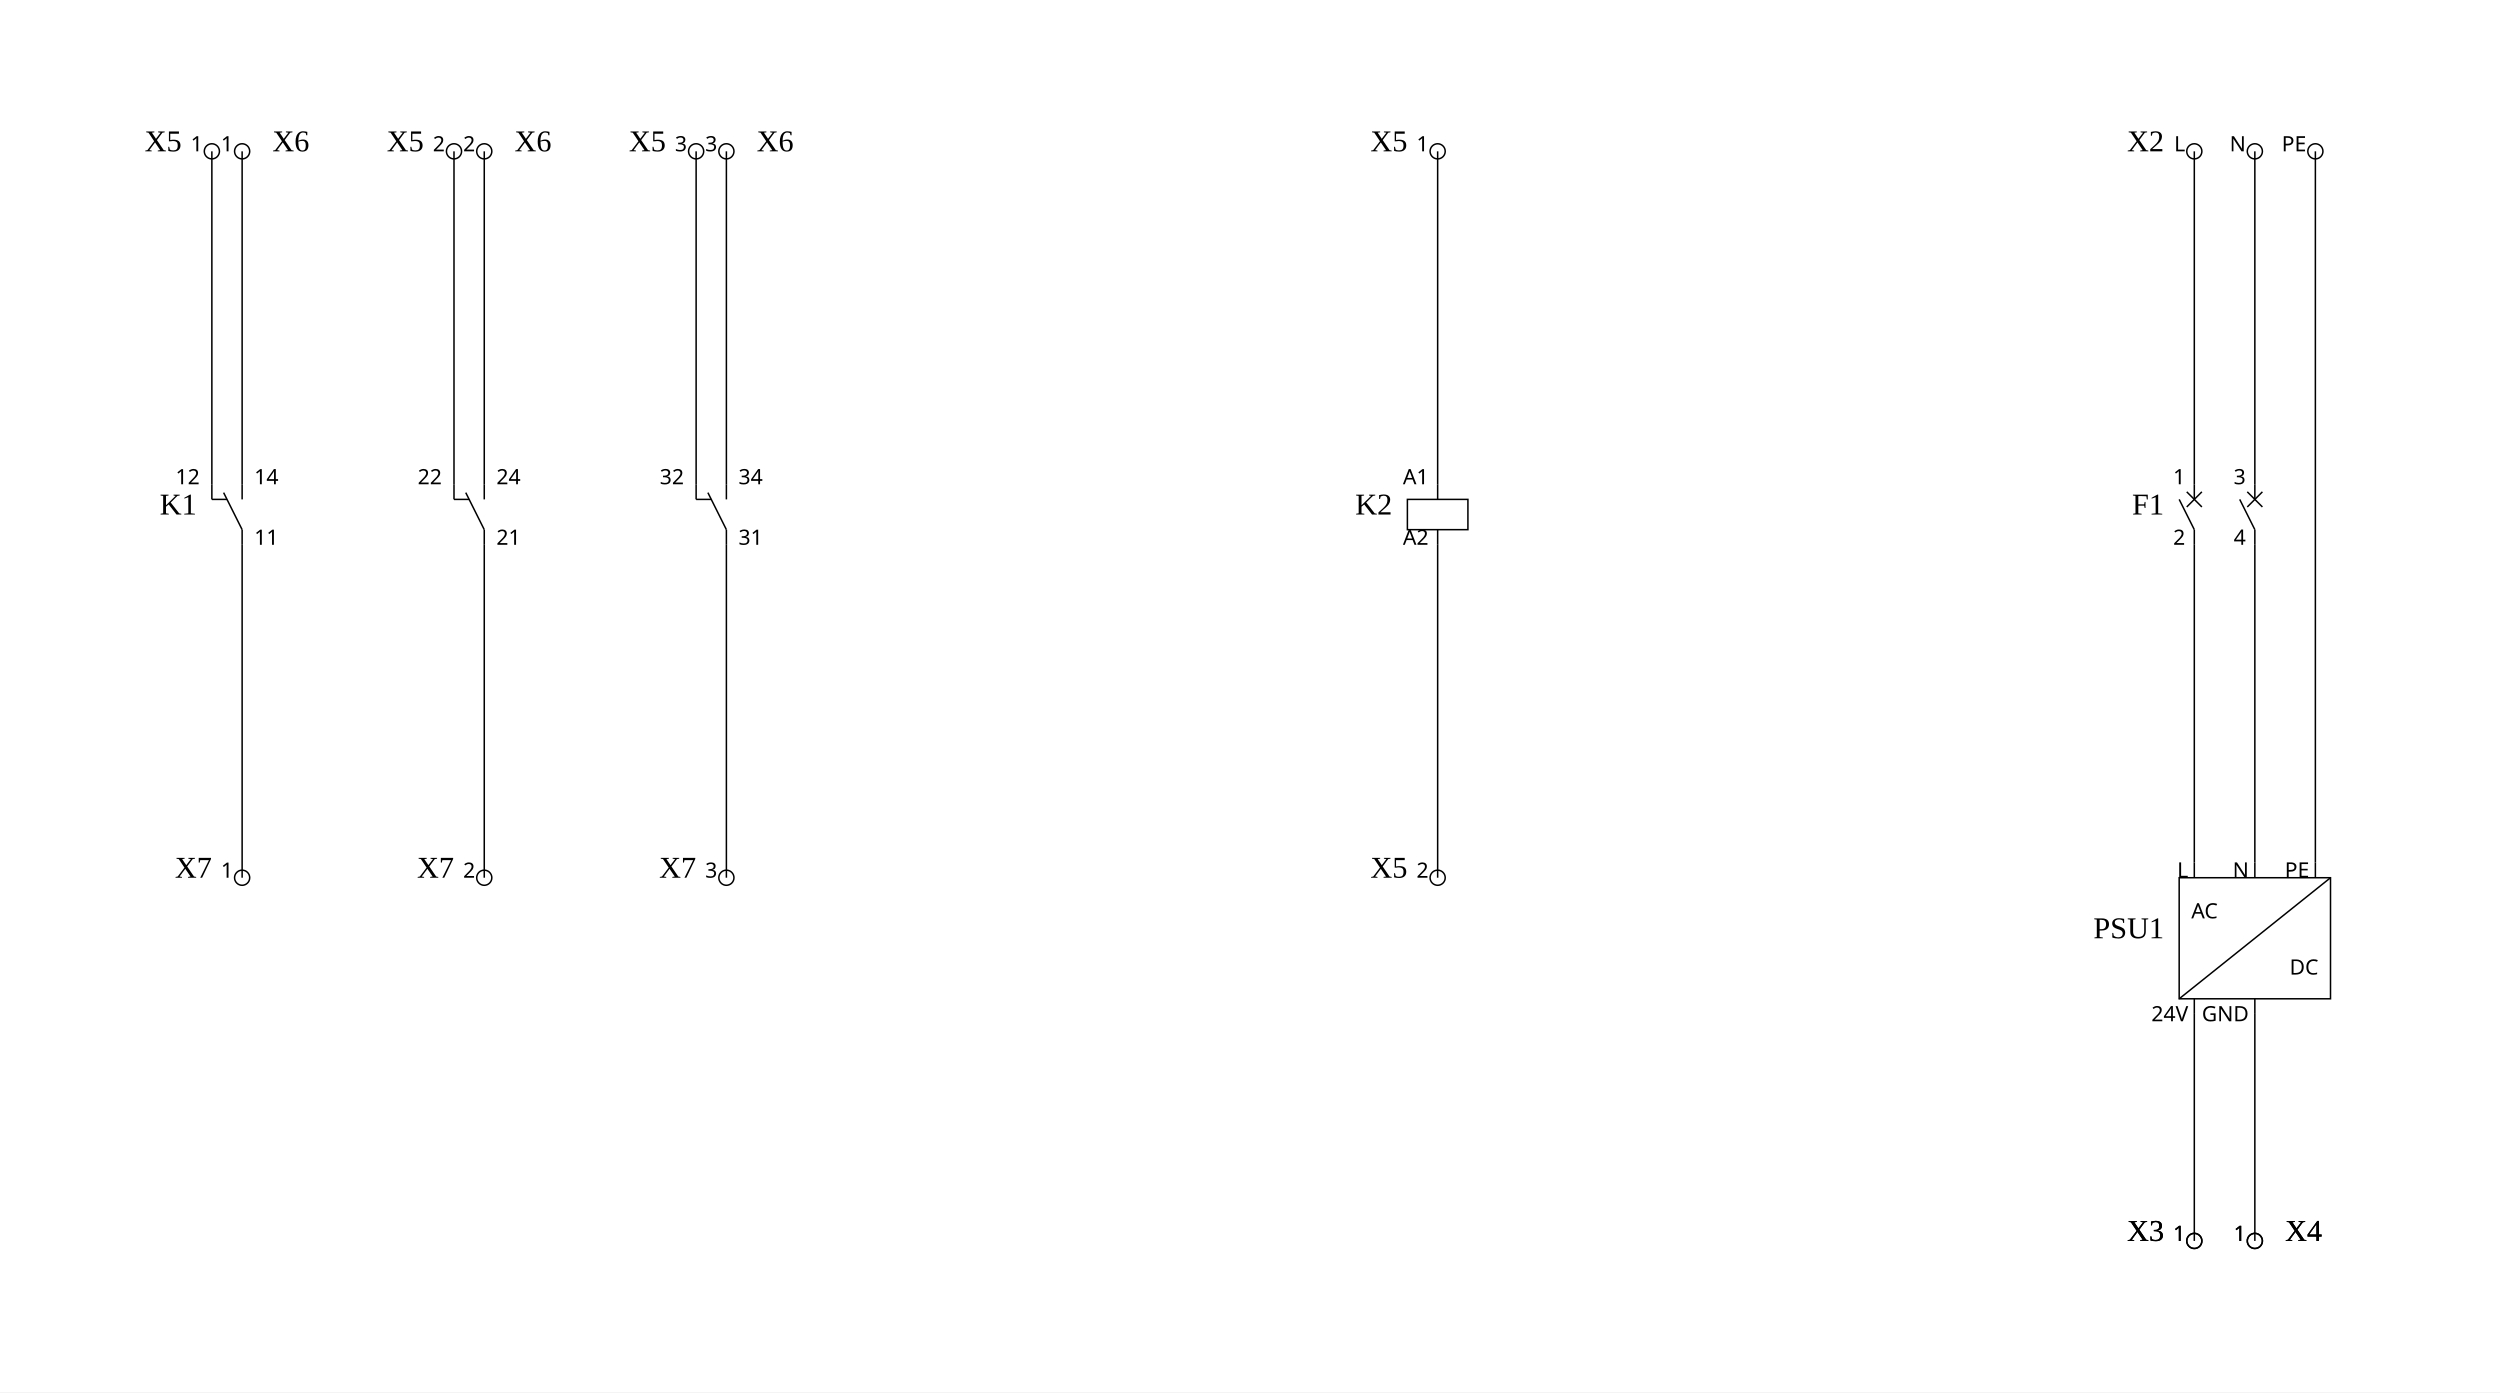
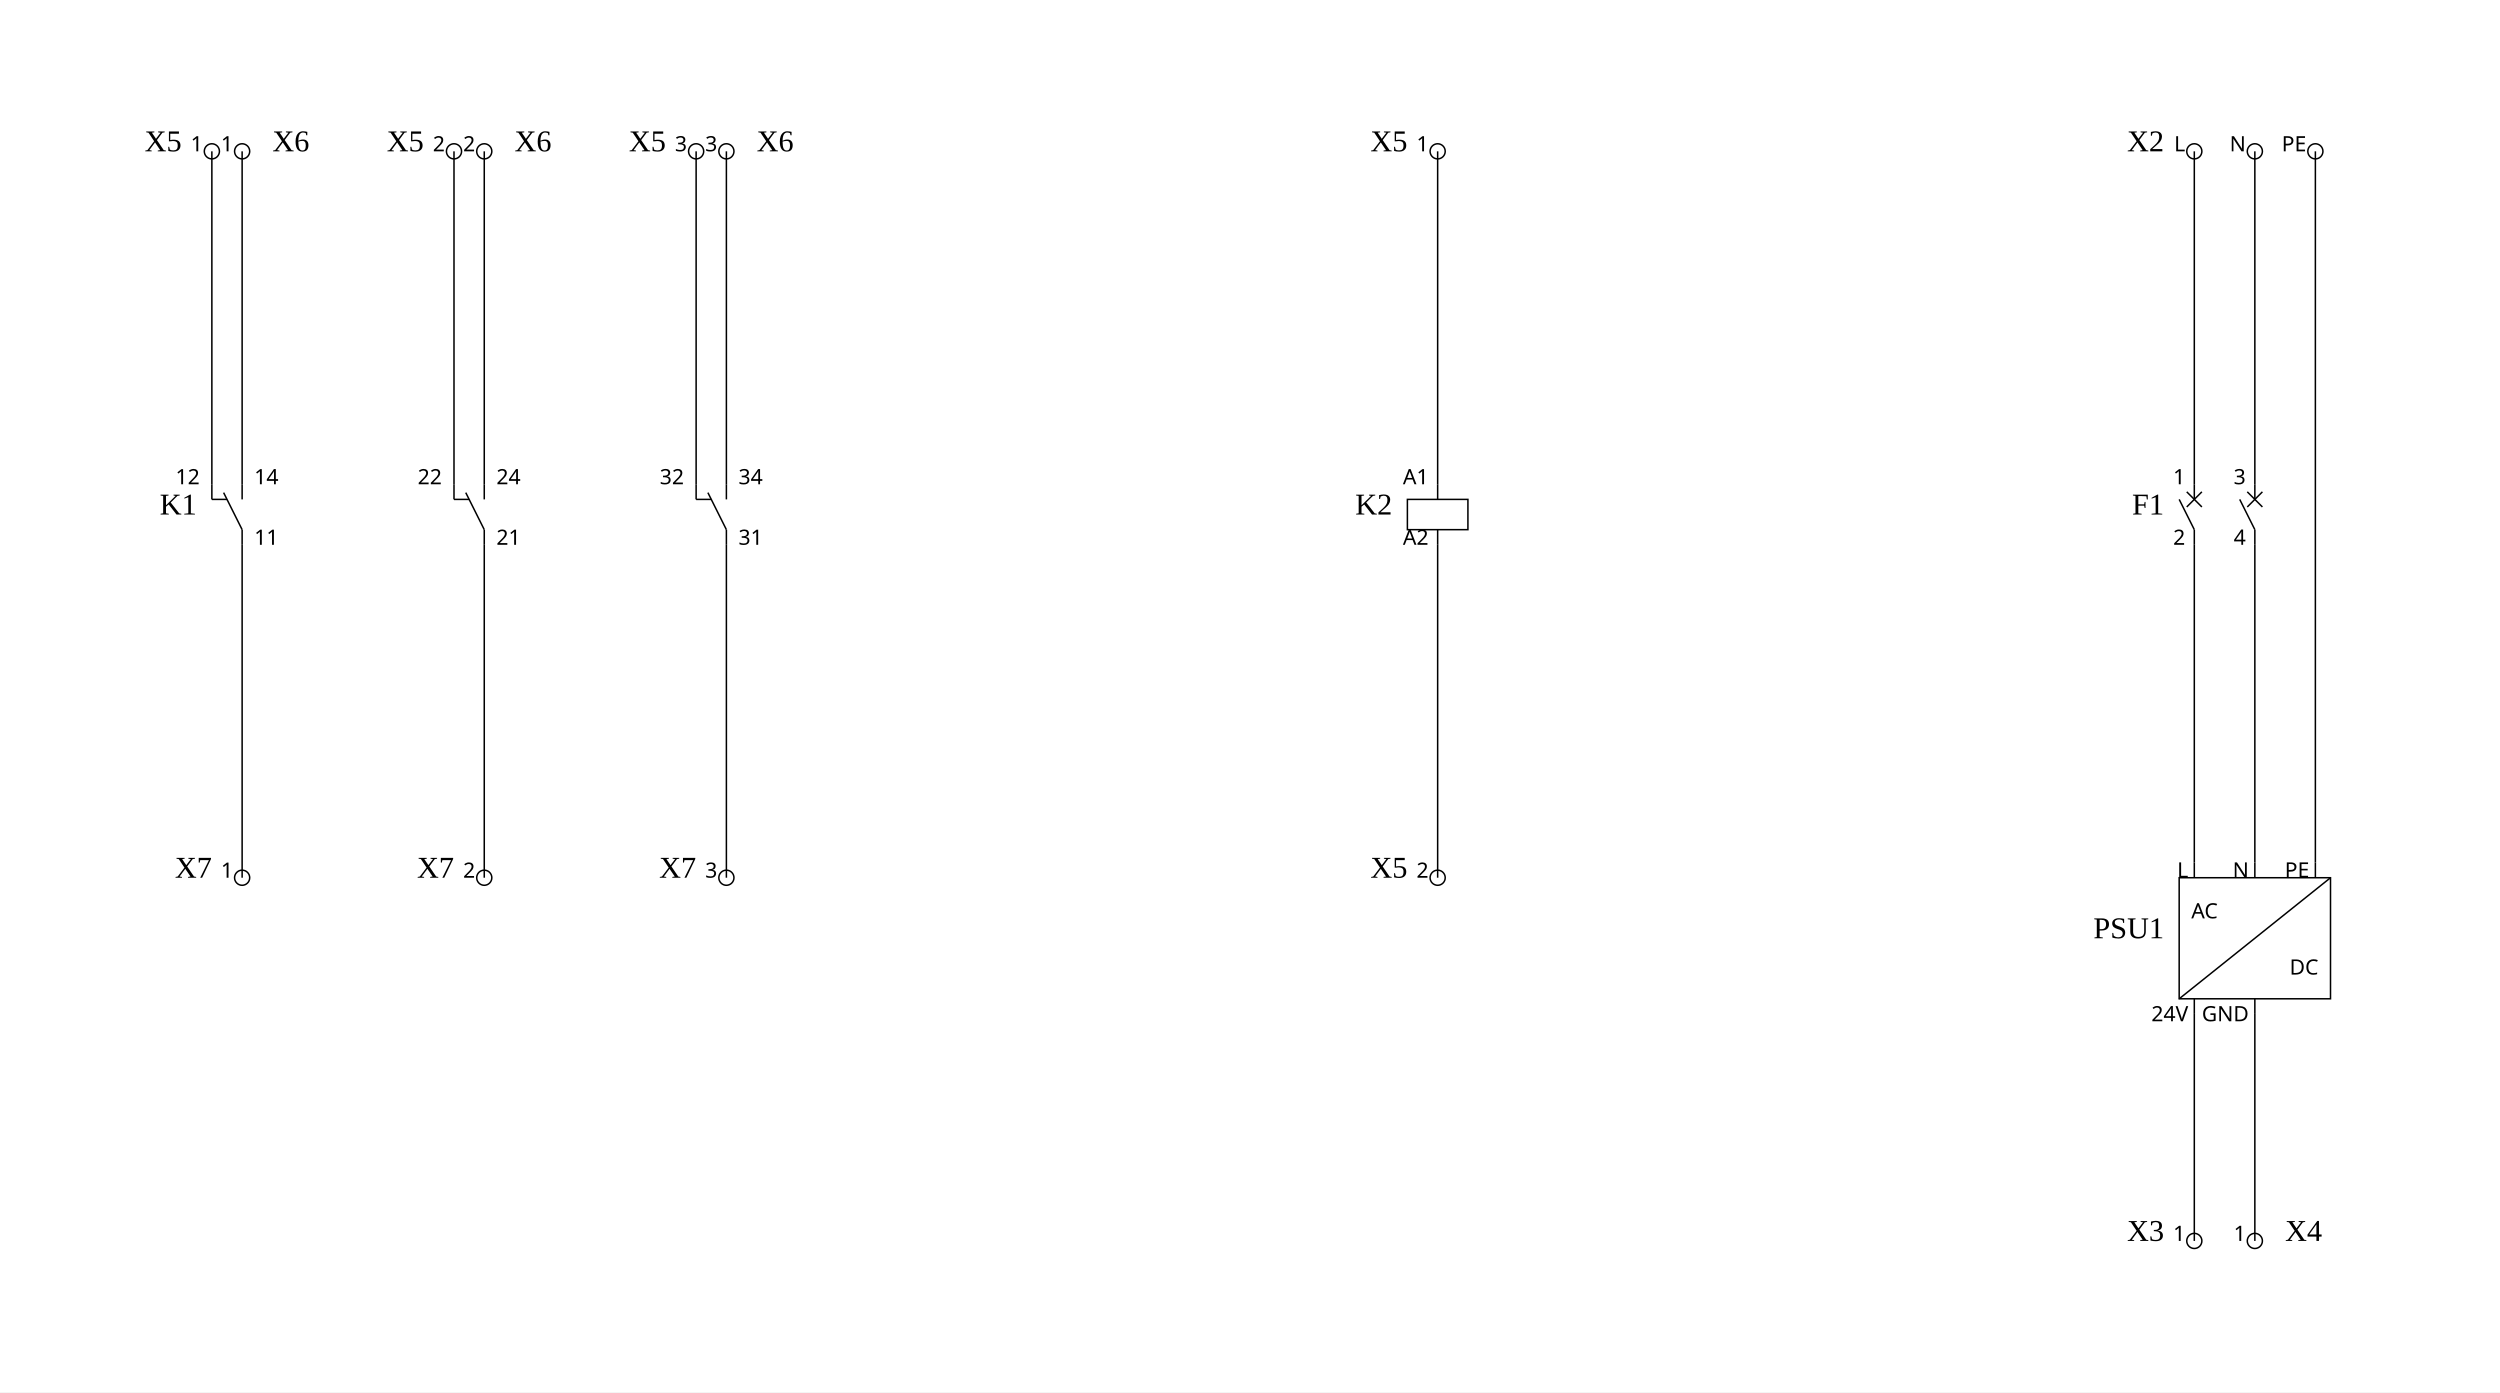
<svg xmlns="http://www.w3.org/2000/svg" width="413.0mm" height="230.0mm" viewBox="-37.5 -25.0 413.0 230.0">
  <rect x="-37.5" y="-25.0" width="413.0" height="230.0" fill="white" />
  <g>
    <g class="symbol">
      <line x1="2.5" y1="62.5" x2="2.5" y2="65.0" style="stroke:black;stroke-width:0.25;fill:none" />
      <line x1="2.5" y1="55.0" x2="2.5" y2="57.5" style="stroke:black;stroke-width:0.25;fill:none" />
      <line x1="-2.5" y1="55.0" x2="-2.5" y2="57.5" style="stroke:black;stroke-width:0.25;fill:none" />
      <line x1="-2.5" y1="57.5" x2="0.0" y2="57.5" style="stroke:black;stroke-width:0.25;fill:none" />
      <line x1="2.5" y1="62.5" x2="-0.559" y2="56.382" style="stroke:black;stroke-width:0.25;fill:none" />
      <text x="-5.0" y="60.0" text-anchor="end" dominant-baseline="auto" font-size="5.0" style="stroke:none;stroke-width:1.0;fill:black;font-family:Times New Roman">K1</text>
      <text x="4.5" y="65.0" text-anchor="start" dominant-baseline="auto" font-size="3.5" style="stroke:none;stroke-width:1.0;fill:black;font-family:sans-serif">11</text>
      <text x="-4.5" y="55.0" text-anchor="end" dominant-baseline="auto" font-size="3.5" style="stroke:none;stroke-width:1.0;fill:black;font-family:sans-serif">12</text>
      <text x="4.5" y="55.0" text-anchor="start" dominant-baseline="auto" font-size="3.5" style="stroke:none;stroke-width:1.0;fill:black;font-family:sans-serif">14</text>
      <line x1="42.5" y1="62.5" x2="42.5" y2="65.0" style="stroke:black;stroke-width:0.25;fill:none" />
      <line x1="42.5" y1="55.0" x2="42.5" y2="57.5" style="stroke:black;stroke-width:0.25;fill:none" />
      <line x1="37.5" y1="55.0" x2="37.5" y2="57.5" style="stroke:black;stroke-width:0.25;fill:none" />
      <line x1="37.5" y1="57.5" x2="40.0" y2="57.5" style="stroke:black;stroke-width:0.25;fill:none" />
      <line x1="42.5" y1="62.5" x2="39.441" y2="56.382" style="stroke:black;stroke-width:0.25;fill:none" />
      <text x="44.5" y="65.0" text-anchor="start" dominant-baseline="auto" font-size="3.5" style="stroke:none;stroke-width:1.0;fill:black;font-family:sans-serif">21</text>
      <text x="35.5" y="55.0" text-anchor="end" dominant-baseline="auto" font-size="3.5" style="stroke:none;stroke-width:1.0;fill:black;font-family:sans-serif">22</text>
      <text x="44.5" y="55.0" text-anchor="start" dominant-baseline="auto" font-size="3.5" style="stroke:none;stroke-width:1.0;fill:black;font-family:sans-serif">24</text>
      <line x1="82.5" y1="62.5" x2="82.5" y2="65.0" style="stroke:black;stroke-width:0.25;fill:none" />
      <line x1="82.5" y1="55.0" x2="82.5" y2="57.5" style="stroke:black;stroke-width:0.25;fill:none" />
      <line x1="77.5" y1="55.0" x2="77.5" y2="57.5" style="stroke:black;stroke-width:0.25;fill:none" />
      <line x1="77.5" y1="57.5" x2="80.0" y2="57.5" style="stroke:black;stroke-width:0.25;fill:none" />
      <line x1="82.5" y1="62.5" x2="79.441" y2="56.382" style="stroke:black;stroke-width:0.25;fill:none" />
      <text x="84.5" y="65.0" text-anchor="start" dominant-baseline="auto" font-size="3.5" style="stroke:none;stroke-width:1.0;fill:black;font-family:sans-serif">31</text>
      <text x="75.5" y="55.0" text-anchor="end" dominant-baseline="auto" font-size="3.5" style="stroke:none;stroke-width:1.0;fill:black;font-family:sans-serif">32</text>
      <text x="84.5" y="55.0" text-anchor="start" dominant-baseline="auto" font-size="3.5" style="stroke:none;stroke-width:1.0;fill:black;font-family:sans-serif">34</text>
    </g>
    <g class="symbol">
      <circle cx="-2.5" cy="0.0" r="1.25" style="stroke:black;stroke-width:0.25;fill:none" />
      <text x="-7.5" y="0.0" text-anchor="end" dominant-baseline="auto" font-size="5.0" style="stroke:none;stroke-width:1.0;fill:black;font-family:Times New Roman">X5</text>
      <text x="-4.0" y="0.0" text-anchor="end" dominant-baseline="auto" font-size="3.5" style="stroke:none;stroke-width:1.0;fill:black;font-family:sans-serif">1</text>
    </g>
    <line x1="-2.5" y1="0.0" x2="-2.5" y2="55.0" style="stroke:black;stroke-width:0.25;fill:none" />
    <g class="symbol">
      <circle cx="2.5" cy="0.0" r="1.25" style="stroke:black;stroke-width:0.25;fill:none" />
      <text x="7.5" y="0.0" text-anchor="start" dominant-baseline="auto" font-size="5.0" style="stroke:none;stroke-width:1.0;fill:black;font-family:Times New Roman">X6</text>
      <text x="1.0" y="0.0" text-anchor="end" dominant-baseline="auto" font-size="3.5" style="stroke:none;stroke-width:1.0;fill:black;font-family:sans-serif">1</text>
    </g>
    <line x1="2.5" y1="0.0" x2="2.5" y2="55.0" style="stroke:black;stroke-width:0.25;fill:none" />
    <g class="symbol">
      <circle cx="2.5" cy="120.0" r="1.25" style="stroke:black;stroke-width:0.25;fill:none" />
      <text x="-2.5" y="120.0" text-anchor="end" dominant-baseline="auto" font-size="5.0" style="stroke:none;stroke-width:1.0;fill:black;font-family:Times New Roman">X7</text>
      <text x="1.0" y="120.0" text-anchor="end" dominant-baseline="auto" font-size="3.5" style="stroke:none;stroke-width:1.0;fill:black;font-family:sans-serif">1</text>
    </g>
    <line x1="2.5" y1="65.0" x2="2.5" y2="120.0" style="stroke:black;stroke-width:0.25;fill:none" />
    <g class="symbol">
      <circle cx="37.5" cy="0.0" r="1.25" style="stroke:black;stroke-width:0.25;fill:none" />
      <text x="32.5" y="0.0" text-anchor="end" dominant-baseline="auto" font-size="5.0" style="stroke:none;stroke-width:1.0;fill:black;font-family:Times New Roman">X5</text>
      <text x="36.0" y="0.0" text-anchor="end" dominant-baseline="auto" font-size="3.5" style="stroke:none;stroke-width:1.0;fill:black;font-family:sans-serif">2</text>
    </g>
    <line x1="37.5" y1="0.0" x2="37.5" y2="55.0" style="stroke:black;stroke-width:0.25;fill:none" />
    <g class="symbol">
      <circle cx="42.5" cy="0.0" r="1.25" style="stroke:black;stroke-width:0.25;fill:none" />
      <text x="47.5" y="0.0" text-anchor="start" dominant-baseline="auto" font-size="5.0" style="stroke:none;stroke-width:1.0;fill:black;font-family:Times New Roman">X6</text>
      <text x="41.0" y="0.0" text-anchor="end" dominant-baseline="auto" font-size="3.5" style="stroke:none;stroke-width:1.0;fill:black;font-family:sans-serif">2</text>
    </g>
    <line x1="42.5" y1="0.0" x2="42.5" y2="55.0" style="stroke:black;stroke-width:0.25;fill:none" />
    <g class="symbol">
      <circle cx="42.5" cy="120.0" r="1.25" style="stroke:black;stroke-width:0.25;fill:none" />
      <text x="37.5" y="120.0" text-anchor="end" dominant-baseline="auto" font-size="5.0" style="stroke:none;stroke-width:1.0;fill:black;font-family:Times New Roman">X7</text>
      <text x="41.0" y="120.0" text-anchor="end" dominant-baseline="auto" font-size="3.5" style="stroke:none;stroke-width:1.0;fill:black;font-family:sans-serif">2</text>
    </g>
    <line x1="42.5" y1="65.0" x2="42.5" y2="120.0" style="stroke:black;stroke-width:0.25;fill:none" />
    <g class="symbol">
      <circle cx="77.5" cy="0.0" r="1.25" style="stroke:black;stroke-width:0.25;fill:none" />
      <text x="72.5" y="0.0" text-anchor="end" dominant-baseline="auto" font-size="5.0" style="stroke:none;stroke-width:1.0;fill:black;font-family:Times New Roman">X5</text>
      <text x="76.0" y="0.0" text-anchor="end" dominant-baseline="auto" font-size="3.5" style="stroke:none;stroke-width:1.0;fill:black;font-family:sans-serif">3</text>
    </g>
    <line x1="77.5" y1="0.0" x2="77.5" y2="55.0" style="stroke:black;stroke-width:0.25;fill:none" />
    <g class="symbol">
      <circle cx="82.5" cy="0.0" r="1.25" style="stroke:black;stroke-width:0.25;fill:none" />
      <text x="87.5" y="0.0" text-anchor="start" dominant-baseline="auto" font-size="5.0" style="stroke:none;stroke-width:1.0;fill:black;font-family:Times New Roman">X6</text>
      <text x="81.0" y="0.0" text-anchor="end" dominant-baseline="auto" font-size="3.5" style="stroke:none;stroke-width:1.0;fill:black;font-family:sans-serif">3</text>
    </g>
    <line x1="82.5" y1="0.0" x2="82.5" y2="55.0" style="stroke:black;stroke-width:0.25;fill:none" />
    <g class="symbol">
      <circle cx="82.5" cy="120.0" r="1.25" style="stroke:black;stroke-width:0.25;fill:none" />
      <text x="77.5" y="120.0" text-anchor="end" dominant-baseline="auto" font-size="5.0" style="stroke:none;stroke-width:1.0;fill:black;font-family:Times New Roman">X7</text>
      <text x="81.0" y="120.0" text-anchor="end" dominant-baseline="auto" font-size="3.5" style="stroke:none;stroke-width:1.0;fill:black;font-family:sans-serif">3</text>
    </g>
    <line x1="82.5" y1="65.0" x2="82.5" y2="120.0" style="stroke:black;stroke-width:0.25;fill:none" />
    <g class="symbol">
      <circle cx="200.0" cy="0" r="1.25" style="stroke:black;stroke-width:0.25;fill:none" />
      <text x="195.0" y="0" text-anchor="end" dominant-baseline="auto" font-size="5.0" style="stroke:none;stroke-width:1.0;fill:black;font-family:Times New Roman">X5</text>
      <text x="198.5" y="0.0" text-anchor="end" dominant-baseline="auto" font-size="3.5" style="stroke:none;stroke-width:1.0;fill:black;font-family:sans-serif">1</text>
    </g>
    <g class="symbol">
      <polygon points="195.0,57.5 205.0,57.5 205.0,62.5 195.0,62.5" style="stroke:black;stroke-width:0.25;fill:none" />
      <line x1="200.0" y1="57.5" x2="200.0" y2="55.0" style="stroke:black;stroke-width:0.25;fill:none" />
      <line x1="200.0" y1="62.5" x2="200.0" y2="65.0" style="stroke:black;stroke-width:0.25;fill:none" />
      <text x="192.5" y="60.0" text-anchor="end" dominant-baseline="auto" font-size="5.0" style="stroke:none;stroke-width:1.0;fill:black;font-family:Times New Roman">K2</text>
      <text x="198.5" y="55.0" text-anchor="end" dominant-baseline="auto" font-size="3.5" style="stroke:none;stroke-width:1.0;fill:black;font-family:sans-serif">A1</text>
      <text x="198.5" y="65.0" text-anchor="end" dominant-baseline="auto" font-size="3.5" style="stroke:none;stroke-width:1.0;fill:black;font-family:sans-serif">A2</text>
    </g>
    <g class="symbol">
      <circle cx="200.0" cy="120.0" r="1.25" style="stroke:black;stroke-width:0.25;fill:none" />
      <text x="195.0" y="120.0" text-anchor="end" dominant-baseline="auto" font-size="5.0" style="stroke:none;stroke-width:1.0;fill:black;font-family:Times New Roman">X5</text>
      <text x="198.5" y="120.0" text-anchor="end" dominant-baseline="auto" font-size="3.5" style="stroke:none;stroke-width:1.0;fill:black;font-family:sans-serif">2</text>
    </g>
    <line x1="200.0" y1="0" x2="200.0" y2="55.0" style="stroke:black;stroke-width:0.25;fill:none" />
    <line x1="200.0" y1="65.0" x2="200.0" y2="120.0" style="stroke:black;stroke-width:0.25;fill:none" />
    <g class="symbol">
      <circle cx="325.0" cy="0" r="1.25" style="stroke:black;stroke-width:0.25;fill:none" />
      <text x="320.0" y="0" text-anchor="end" dominant-baseline="auto" font-size="5.0" style="stroke:none;stroke-width:1.0;fill:black;font-family:Times New Roman">X2</text>
      <text x="323.5" y="0.0" text-anchor="end" dominant-baseline="auto" font-size="3.5" style="stroke:none;stroke-width:1.0;fill:black;font-family:sans-serif">L</text>
      <circle cx="335.0" cy="0" r="1.25" style="stroke:black;stroke-width:0.25;fill:none" />
      <text x="333.5" y="0.0" text-anchor="end" dominant-baseline="auto" font-size="3.5" style="stroke:none;stroke-width:1.0;fill:black;font-family:sans-serif">N</text>
      <circle cx="345.0" cy="0" r="1.25" style="stroke:black;stroke-width:0.25;fill:none" />
      <text x="343.5" y="0.0" text-anchor="end" dominant-baseline="auto" font-size="3.5" style="stroke:none;stroke-width:1.0;fill:black;font-family:sans-serif">PE</text>
    </g>
    <g class="symbol">
      <line x1="325.0" y1="55.0" x2="325.0" y2="57.5" style="stroke:black;stroke-width:0.25;fill:none" />
      <line x1="325.0" y1="62.5" x2="325.0" y2="65.0" style="stroke:black;stroke-width:0.25;fill:none" />
      <line x1="325.0" y1="62.5" x2="322.5" y2="57.5" style="stroke:black;stroke-width:0.25;fill:none" />
      <line x1="323.75" y1="56.25" x2="326.25" y2="58.75" style="stroke:black;stroke-width:0.25;fill:none" />
      <line x1="323.75" y1="58.75" x2="326.25" y2="56.25" style="stroke:black;stroke-width:0.25;fill:none" />
      <text x="320.0" y="60.0" text-anchor="end" dominant-baseline="auto" font-size="5.0" style="stroke:none;stroke-width:1.0;fill:black;font-family:Times New Roman">F1</text>
      <text x="323.5" y="55.0" text-anchor="end" dominant-baseline="auto" font-size="3.5" style="stroke:none;stroke-width:1.0;fill:black;font-family:sans-serif">1</text>
      <text x="323.5" y="65.0" text-anchor="end" dominant-baseline="auto" font-size="3.5" style="stroke:none;stroke-width:1.0;fill:black;font-family:sans-serif">2</text>
      <line x1="335.0" y1="55.0" x2="335.0" y2="57.5" style="stroke:black;stroke-width:0.25;fill:none" />
      <line x1="335.0" y1="62.5" x2="335.0" y2="65.0" style="stroke:black;stroke-width:0.25;fill:none" />
      <line x1="335.0" y1="62.5" x2="332.5" y2="57.5" style="stroke:black;stroke-width:0.25;fill:none" />
      <line x1="333.75" y1="56.25" x2="336.25" y2="58.75" style="stroke:black;stroke-width:0.25;fill:none" />
      <line x1="333.75" y1="58.75" x2="336.25" y2="56.25" style="stroke:black;stroke-width:0.25;fill:none" />
      <text x="333.5" y="55.0" text-anchor="end" dominant-baseline="auto" font-size="3.5" style="stroke:none;stroke-width:1.0;fill:black;font-family:sans-serif">3</text>
      <text x="333.5" y="65.0" text-anchor="end" dominant-baseline="auto" font-size="3.5" style="stroke:none;stroke-width:1.0;fill:black;font-family:sans-serif">4</text>
    </g>
    <g class="symbol">
      <polygon points="322.5,120.0 347.5,120.0 347.5,140.0 322.5,140.0" style="stroke:black;stroke-width:0.25;fill:none" />
      <line x1="325.0" y1="120.0" x2="325.0" y2="117.5" style="stroke:black;stroke-width:0.25;fill:none" />
      <text x="324.0" y="118.75" text-anchor="end" dominant-baseline="middle" font-size="3.5" style="stroke:none;stroke-width:1.0;fill:black;font-family:sans-serif">L</text>
      <line x1="335.0" y1="120.0" x2="335.0" y2="117.5" style="stroke:black;stroke-width:0.25;fill:none" />
      <text x="334.0" y="118.75" text-anchor="end" dominant-baseline="middle" font-size="3.5" style="stroke:none;stroke-width:1.0;fill:black;font-family:sans-serif">N</text>
      <line x1="345.0" y1="120.0" x2="345.0" y2="117.5" style="stroke:black;stroke-width:0.25;fill:none" />
      <text x="344.0" y="118.75" text-anchor="end" dominant-baseline="middle" font-size="3.5" style="stroke:none;stroke-width:1.0;fill:black;font-family:sans-serif">PE</text>
      <line x1="325.0" y1="140.0" x2="325.0" y2="142.5" style="stroke:black;stroke-width:0.25;fill:none" />
      <text x="324.0" y="142.5" text-anchor="end" dominant-baseline="middle" font-size="3.5" style="stroke:none;stroke-width:1.0;fill:black;font-family:sans-serif">24V</text>
      <line x1="335.0" y1="140.0" x2="335.0" y2="142.5" style="stroke:black;stroke-width:0.25;fill:none" />
      <text x="334.0" y="142.5" text-anchor="end" dominant-baseline="middle" font-size="3.5" style="stroke:none;stroke-width:1.0;fill:black;font-family:sans-serif">GND</text>
      <text x="320.0" y="130.0" text-anchor="end" dominant-baseline="auto" font-size="5.0" style="stroke:none;stroke-width:1.0;fill:black;font-family:Times New Roman">PSU1</text>
      <line x1="322.5" y1="140.0" x2="347.5" y2="120.0" style="stroke:black;stroke-width:0.25;fill:none" />
      <text x="324.5" y="124.0" text-anchor="start" dominant-baseline="hanging" font-size="3.5" style="stroke:none;stroke-width:1.0;fill:black;font-family:sans-serif">AC</text>
      <text x="345.5" y="136.0" text-anchor="end" dominant-baseline="baseline" font-size="3.5" style="stroke:none;stroke-width:1.0;fill:black;font-family:sans-serif">DC</text>
    </g>
    <g class="symbol">
      <circle cx="325.0" cy="180.0" r="1.25" style="stroke:black;stroke-width:0.25;fill:none" />
      <text x="320.0" y="180.0" text-anchor="end" dominant-baseline="auto" font-size="5.0" style="stroke:none;stroke-width:1.0;fill:black;font-family:Times New Roman">X3</text>
      <text x="323.5" y="180.0" text-anchor="end" dominant-baseline="auto" font-size="3.5" style="stroke:none;stroke-width:1.0;fill:black;font-family:sans-serif">1</text>
    </g>
    <g class="symbol">
      <circle cx="335.0" cy="180.0" r="1.25" style="stroke:black;stroke-width:0.25;fill:none" />
      <text x="340.0" y="180.0" text-anchor="start" dominant-baseline="auto" font-size="5.0" style="stroke:none;stroke-width:1.0;fill:black;font-family:Times New Roman">X4</text>
      <text x="333.5" y="180.0" text-anchor="end" dominant-baseline="auto" font-size="3.5" style="stroke:none;stroke-width:1.0;fill:black;font-family:sans-serif">1</text>
    </g>
-     <g class="symbol">
-       <circle cx="325.0" cy="180.0" r="1.25" style="stroke:black;stroke-width:0.25;fill:none" />
-       <text x="320.0" y="180.0" text-anchor="end" dominant-baseline="auto" font-size="5.0" style="stroke:none;stroke-width:1.0;fill:black;font-family:Times New Roman">X3</text>
-       <text x="323.5" y="180.0" text-anchor="end" dominant-baseline="auto" font-size="3.5" style="stroke:none;stroke-width:1.0;fill:black;font-family:sans-serif">1</text>
-     </g>
-     <g class="symbol">
-       <circle cx="335.0" cy="180.0" r="1.25" style="stroke:black;stroke-width:0.25;fill:none" />
-       <text x="340.0" y="180.0" text-anchor="start" dominant-baseline="auto" font-size="5.0" style="stroke:none;stroke-width:1.0;fill:black;font-family:Times New Roman">X4</text>
-       <text x="333.5" y="180.0" text-anchor="end" dominant-baseline="auto" font-size="3.5" style="stroke:none;stroke-width:1.0;fill:black;font-family:sans-serif">1</text>
-     </g>
    <line x1="325.0" y1="0" x2="325.0" y2="55.0" style="stroke:black;stroke-width:0.25;fill:none" />
    <line x1="335.0" y1="0" x2="335.0" y2="55.0" style="stroke:black;stroke-width:0.25;fill:none" />
    <line x1="345.0" y1="0" x2="345.0" y2="117.5" style="stroke:black;stroke-width:0.25;fill:none" />
    <line x1="325.0" y1="65.0" x2="325.0" y2="117.5" style="stroke:black;stroke-width:0.25;fill:none" />
    <line x1="335.0" y1="65.0" x2="335.0" y2="117.5" style="stroke:black;stroke-width:0.25;fill:none" />
    <line x1="325.0" y1="142.5" x2="325.0" y2="180.0" style="stroke:black;stroke-width:0.25;fill:none" />
    <line x1="335.0" y1="142.5" x2="335.0" y2="180.0" style="stroke:black;stroke-width:0.25;fill:none" />
  </g>
</svg>
